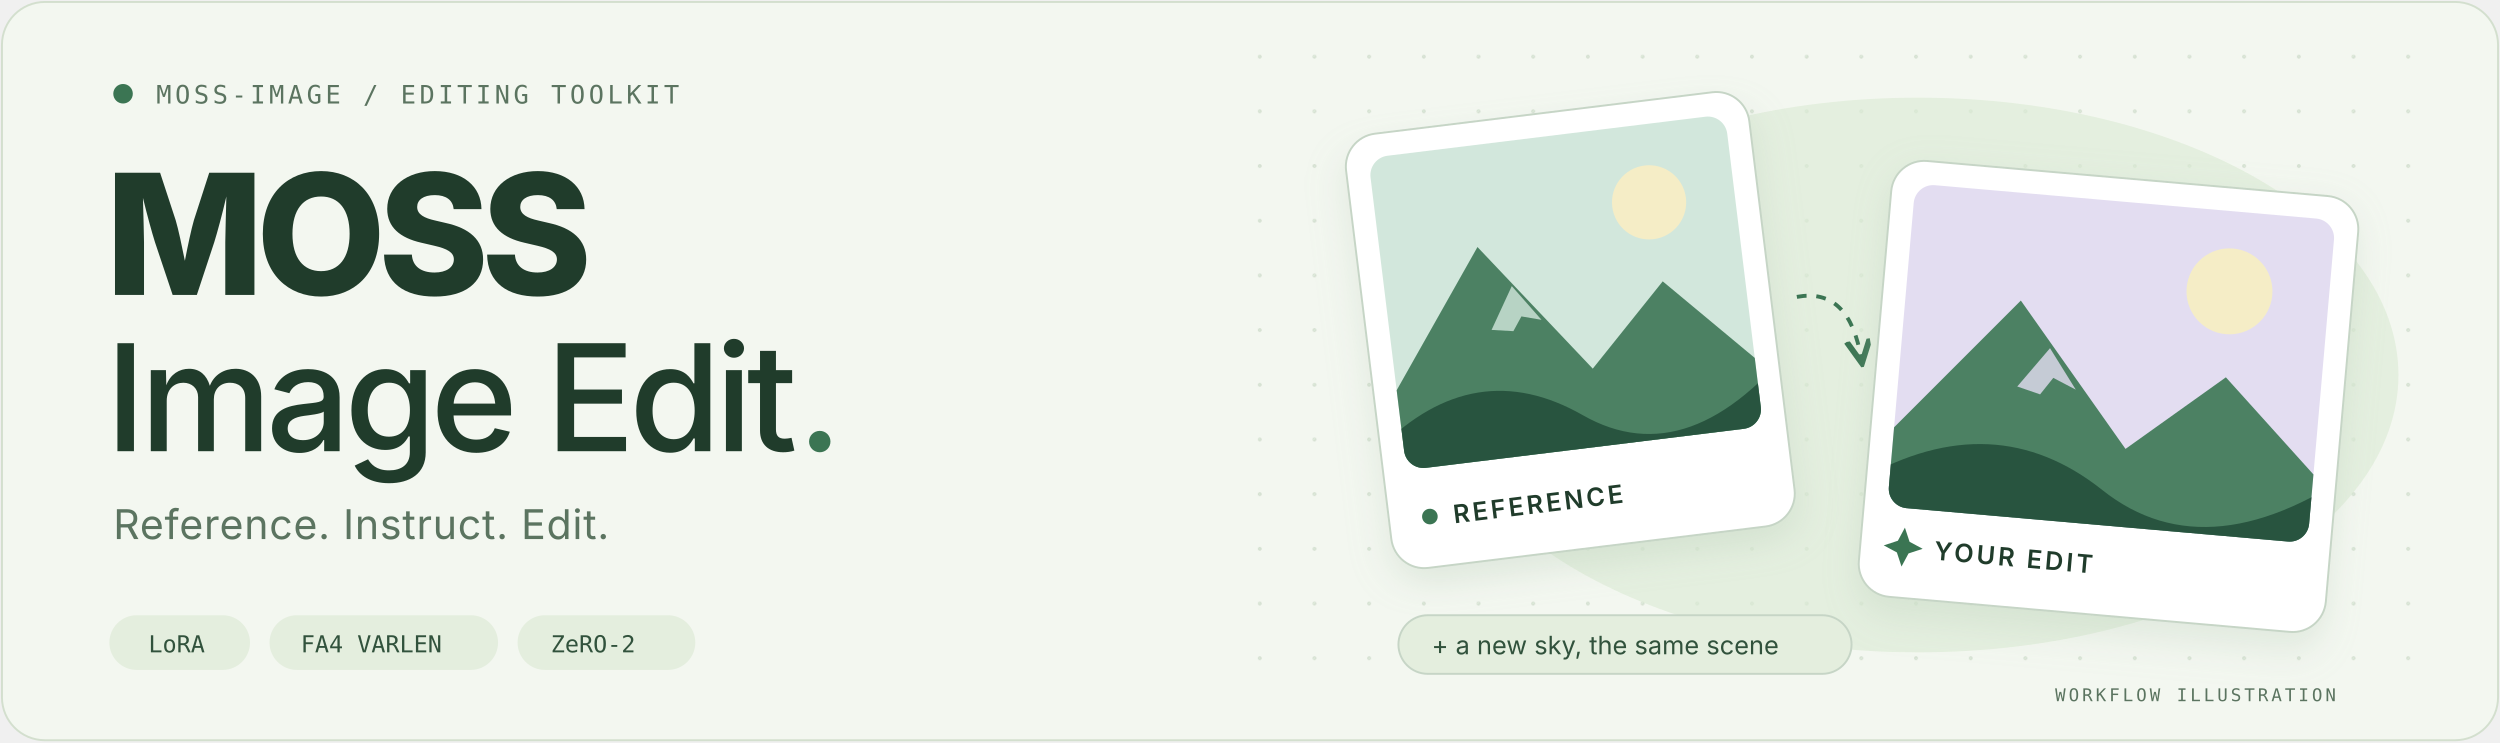
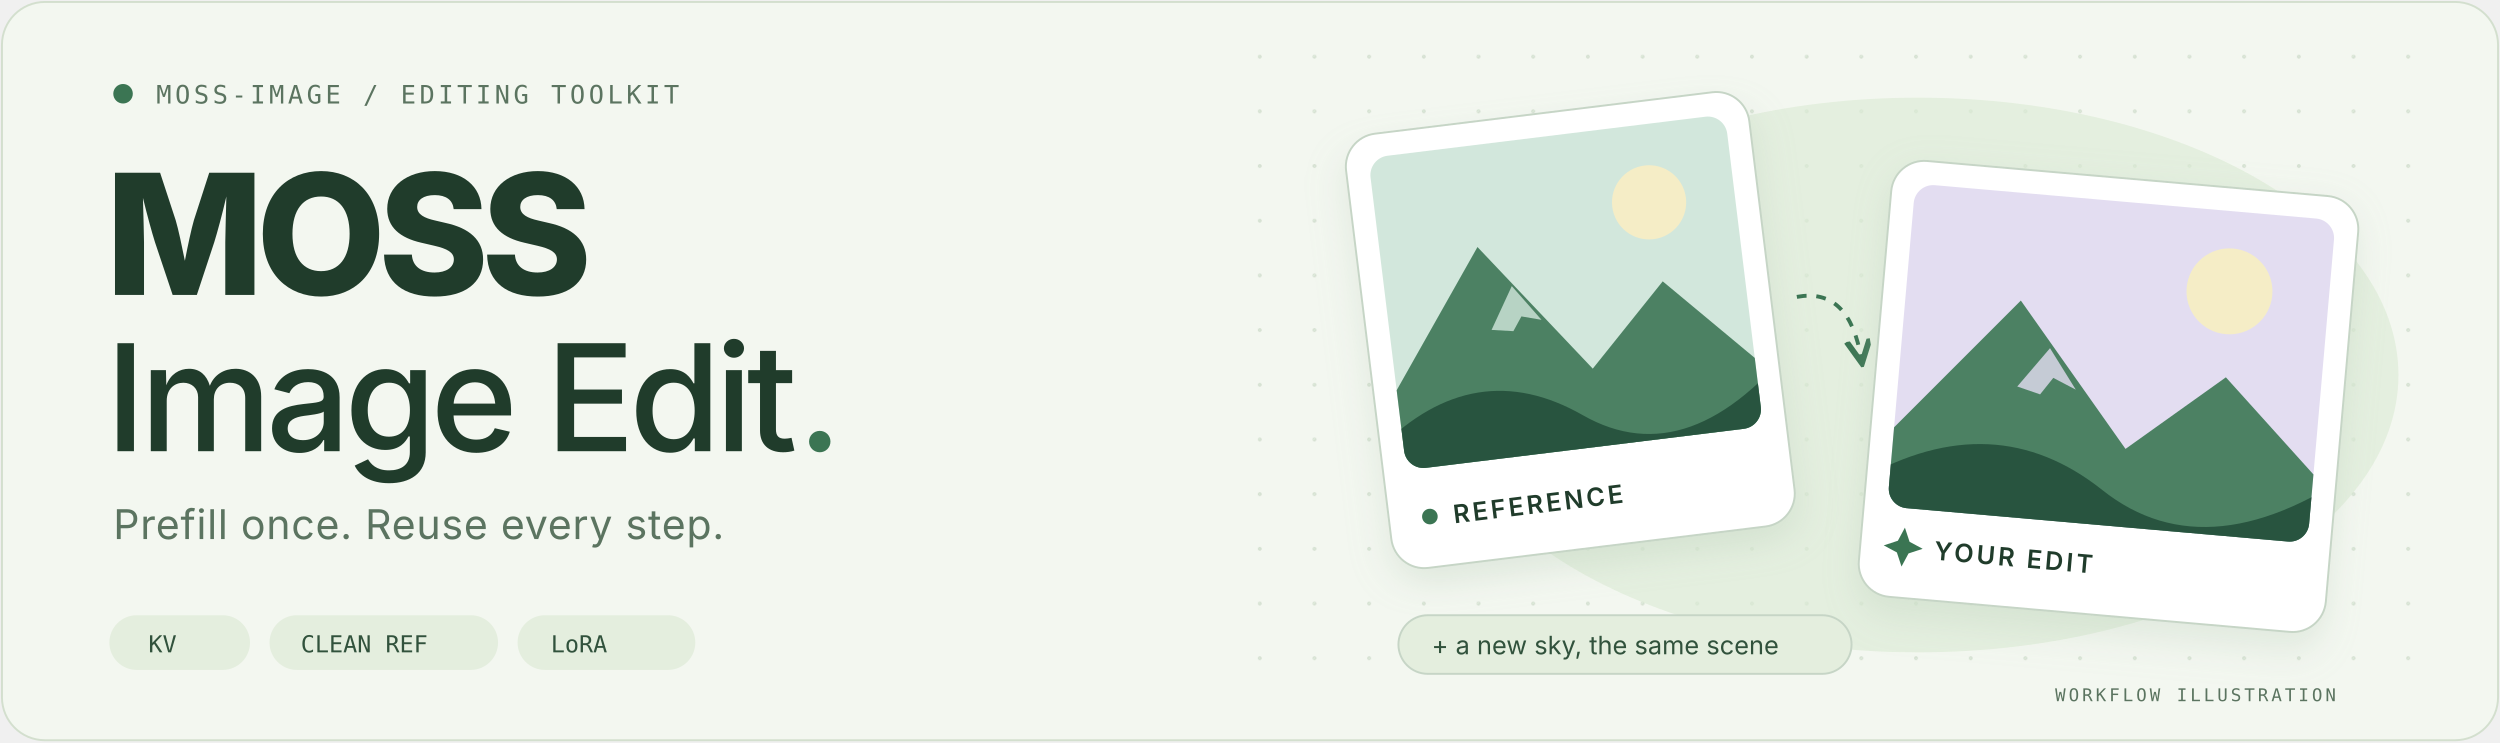
<svg xmlns="http://www.w3.org/2000/svg" viewBox="0 0 1280 380" role="img" aria-labelledby="title desc">
  <defs>
    <pattern id="grid" width="28" height="28" patternUnits="userSpaceOnUse">
      <circle cx="1" cy="1" r="1" fill="#cad8c6" />
    </pattern>
    <filter id="shadow" x="-30%" y="-30%" width="160%" height="180%">
      <feDropShadow dx="0" dy="8" stdDeviation="9" flood-color="#b4c9b4" flood-opacity=".32" />
    </filter>
    <clipPath id="refclip">
      <rect x="712" y="69" width="184" height="161" rx="10" />
    </clipPath>
    <clipPath id="editclip">
      <rect x="972" y="103" width="216" height="166" rx="10" />
    </clipPath>
    <marker id="arrow" markerWidth="7" markerHeight="7" refX="5" refY="3" orient="auto">
      <path d="M0 0 6 3 0 6" fill="none" stroke="#3b7553" stroke-width="1.5" />
    </marker>
  </defs>
  <rect x="1" y="1" width="1278" height="378" rx="22" fill="#f3f7f0" stroke="#d3dfce" />
  <rect x="638" y="22" width="614" height="336" rx="12" fill="url(#grid)" opacity=".7" />
  <ellipse cx="982" cy="192" rx="246" ry="142" fill="#dcebd5" opacity=".65" />
  <g font-family="Inter, -apple-system, BlinkMacSystemFont, 'Segoe UI', sans-serif">
    <circle cx="63" cy="48" r="5" fill="#3b7553" />
    <text x="80" y="53" font-family="ui-monospace, monospace" font-size="13" letter-spacing="1.8" fill="#5b7460">MOSS-IMAGE / EDITING TOOLKIT</text>
    <text x="54" y="151" font-size="86" font-weight="800" letter-spacing="-4" fill="#203c2b">MOSS</text>
    <text x="54" y="231" font-size="76" font-weight="500" letter-spacing="-3" fill="#203c2b">Image Edit<tspan fill="#3b7553">.</tspan>
    </text>
-     <text x="58" y="276" font-size="21" letter-spacing=".4" fill="#5b7460">Reference. Instruct. Edit.</text>
+     <text x="58" y="276" font-size="21" letter-spacing=".4" fill="#5b7460">Prefill once. Reuse every step.</text>
    <g font-family="ui-monospace, monospace" font-size="12" fill="#31523c">
      <rect x="56" y="315" width="72" height="28" rx="14" fill="#e4eede" />
-       <text x="76" y="334">LoRA</text>
+       <text x="76" y="334">KV</text>
      <rect x="138" y="315" width="117" height="28" rx="14" fill="#e4eede" />
-       <text x="154" y="334">FA4 VARLEN</text>
+       <text x="154" y="334">CLEAN REF</text>
      <rect x="265" y="315" width="91" height="28" rx="14" fill="#e4eede" />
-       <text x="282" y="334">ZeRO-2</text>
+       <text x="282" y="334">LoRA</text>
    </g>
    <g transform="rotate(-7 804 169)">
      <rect x="700" y="57" width="208" height="224" rx="17" fill="#ffffff" stroke="#c6d5c6" filter="url(#shadow)" />
      <g clip-path="url(#refclip)">
        <rect x="712" y="69" width="184" height="161" fill="#d2e7dc" />
        <circle cx="852" cy="109" r="19" fill="#f5edc6" />
        <path d="M700 205 762 121 813 190 854 150 917 217V241H700Z" fill="#4c8163" />
        <path d="M700 217Q754 175 805 213T920 187V242H700Z" fill="#28543f" />
        <path d="M764 164 777 143 790 162 780 159 775 166Z" fill="#d2e7dc" opacity=".8" />
      </g>
      <circle cx="721" cy="255" r="4" fill="#3b7553" />
      <text x="733" y="260" font-size="13" font-weight="600" letter-spacing="1.5" fill="#203c2b">REFERENCE</text>
    </g>
    <path d="M920 152Q947 147 953 184" stroke="#3b7553" stroke-width="2" fill="none" stroke-dasharray="5 5" marker-end="url(#arrow)" />
    <g transform="rotate(5 1080 198)">
      <rect x="960" y="91" width="240" height="224" rx="17" fill="#ffffff" stroke="#c6d5c6" filter="url(#shadow)" />
      <g clip-path="url(#editclip)">
        <rect x="972" y="103" width="216" height="166" fill="#e3ddf1" />
        <circle cx="1137" cy="144" r="22" fill="#f5edc6" />
        <path d="M958 245 1031 158 1091 229 1139 188 1212 256V280H958Z" fill="#4c8163" />
        <path d="M958 256Q1022 212 1081 251T1215 225V282H958Z" fill="#28543f" />
        <path d="M1033 202 1048 181 1063 201 1051 196 1045 205Z" fill="#e3ddf1" opacity=".8" />
      </g>
      <path d="m979 286 3-7 3 7 7 3-7 3-3 7-3-7-7-3Z" fill="#3b7553" />
      <text x="998" y="294" font-size="13" font-weight="600" letter-spacing="1.5" fill="#203c2b">YOUR EDIT</text>
    </g>
    <rect x="716" y="315" width="232" height="30" rx="15" fill="#e4eede" stroke="#c6d5c6" />
    <text x="733" y="335" font-size="13" fill="#31523c">+ a new sky, the same scene</text>
    <text x="1196" y="359" text-anchor="end" font-family="ui-monospace, monospace" font-size="9" letter-spacing="1.5" fill="#5b7460">WORKFLOW ILLUSTRATION</text>
  </g>
</svg>
